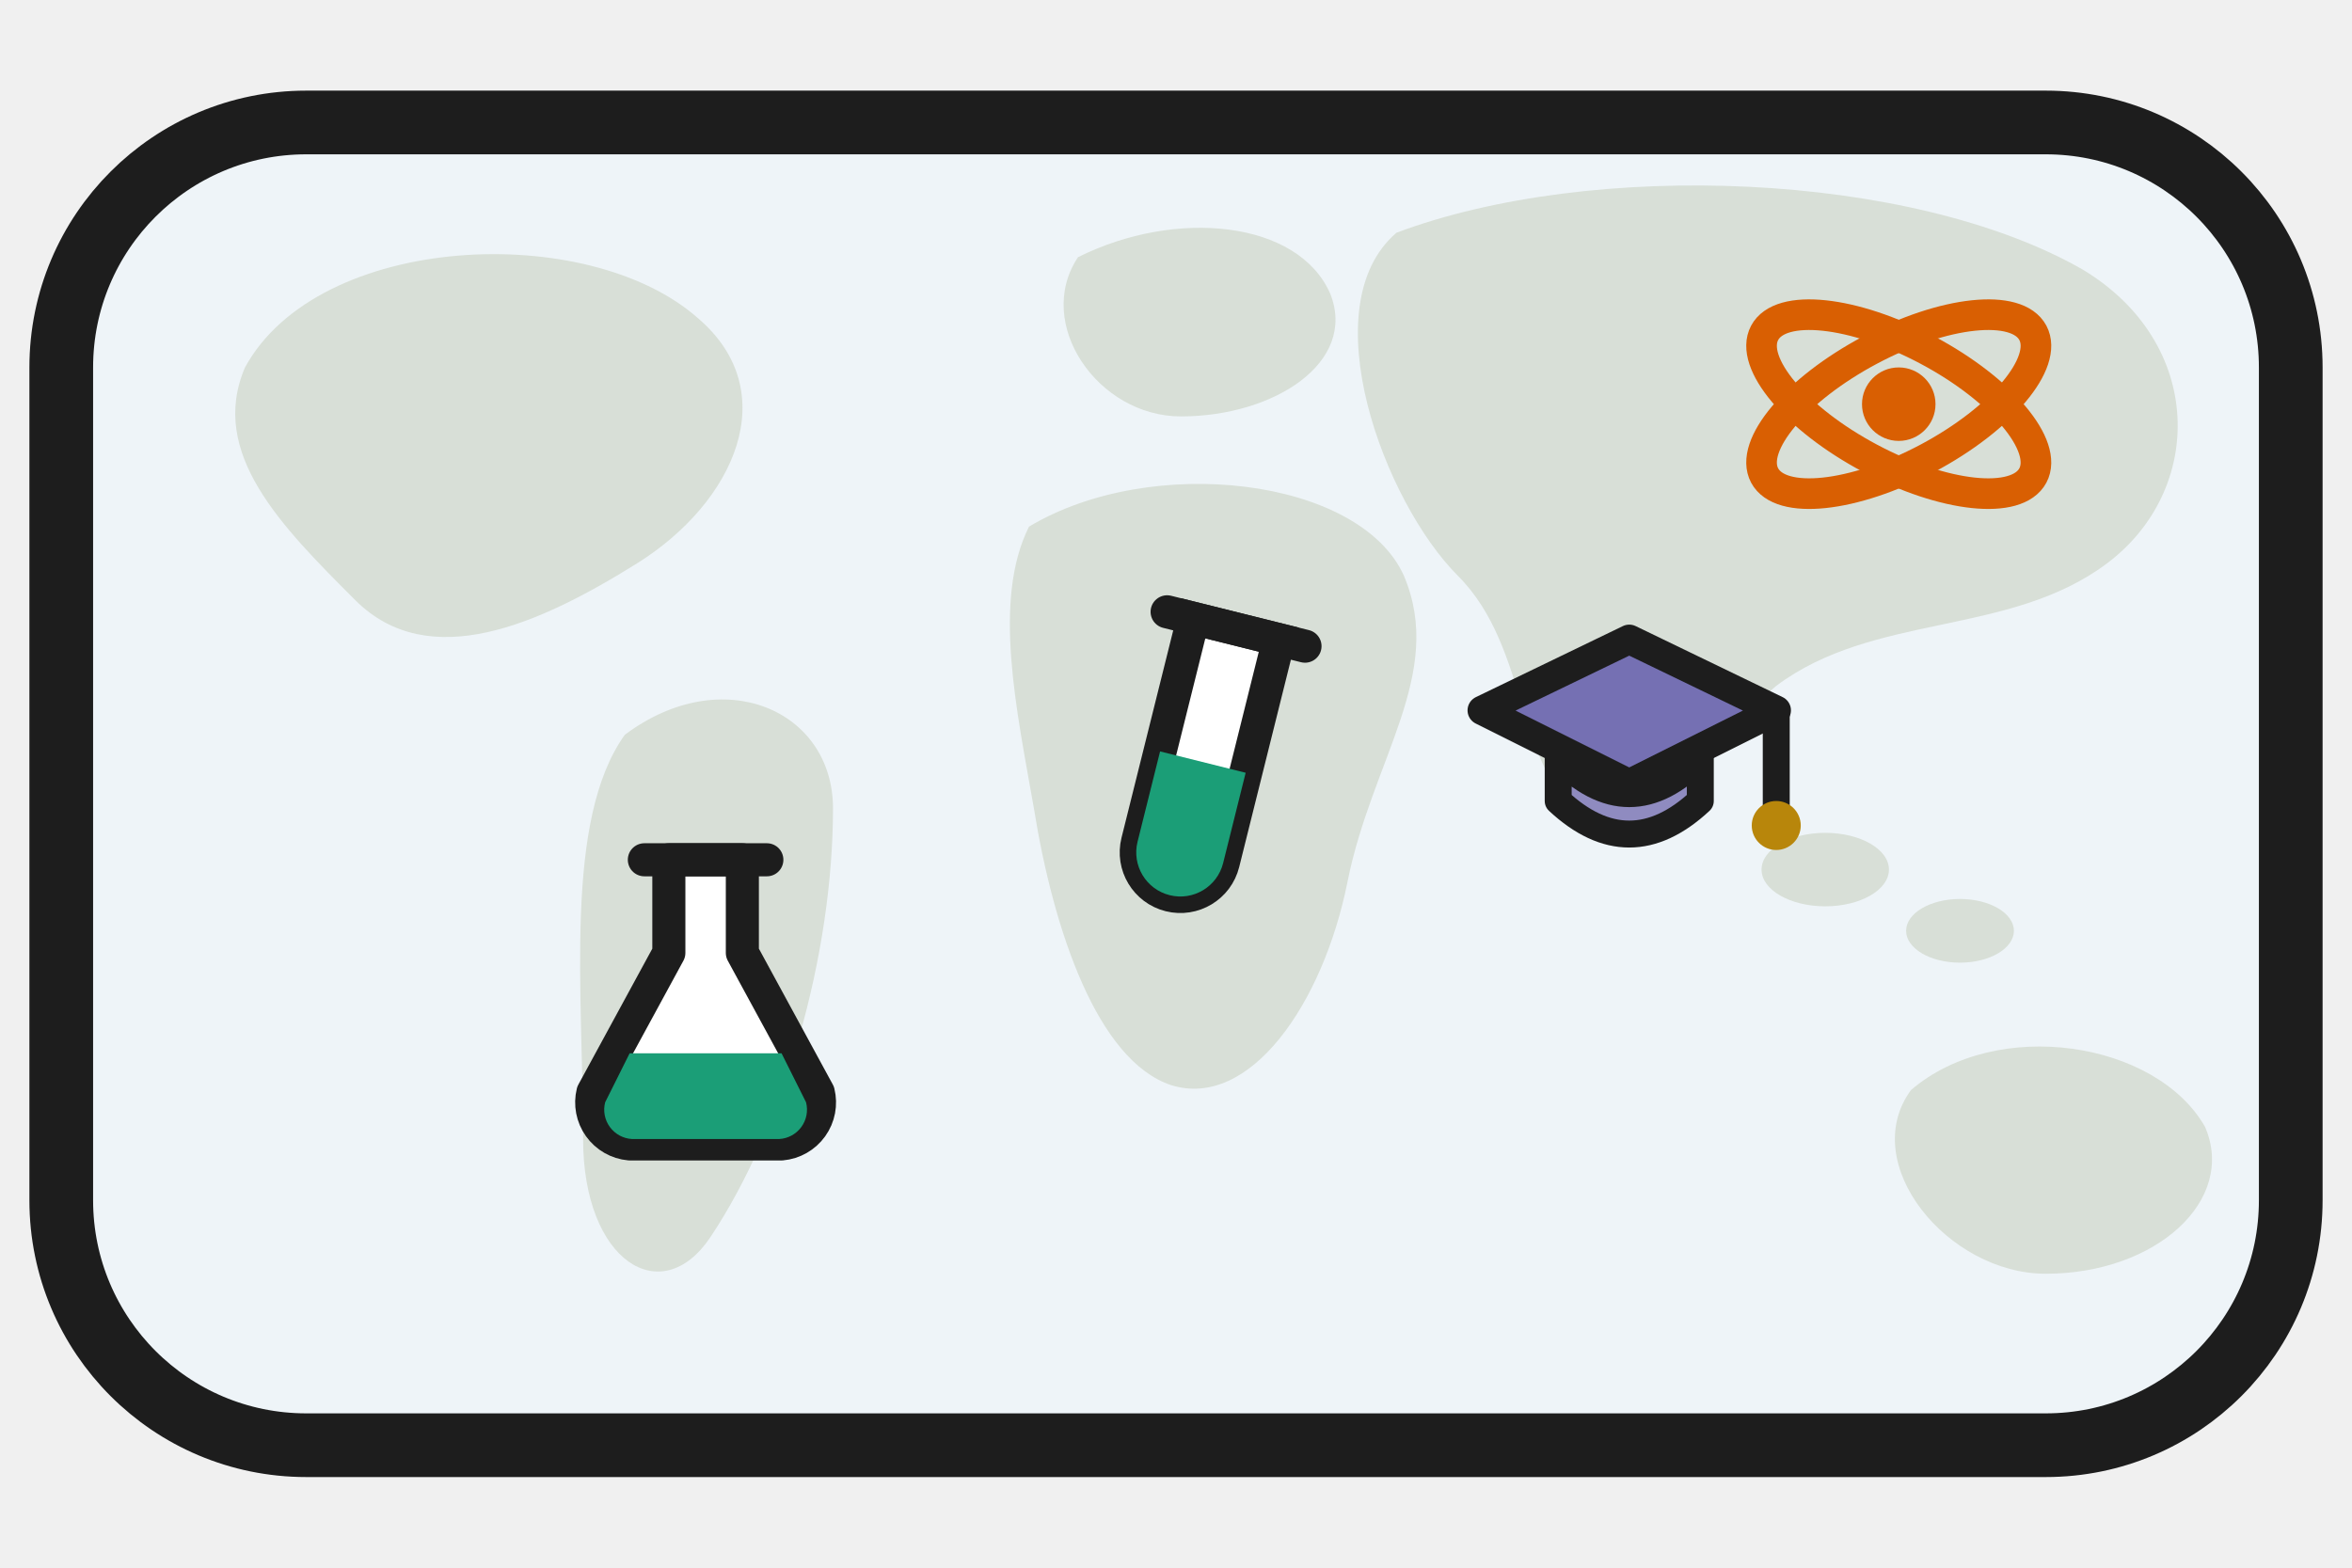
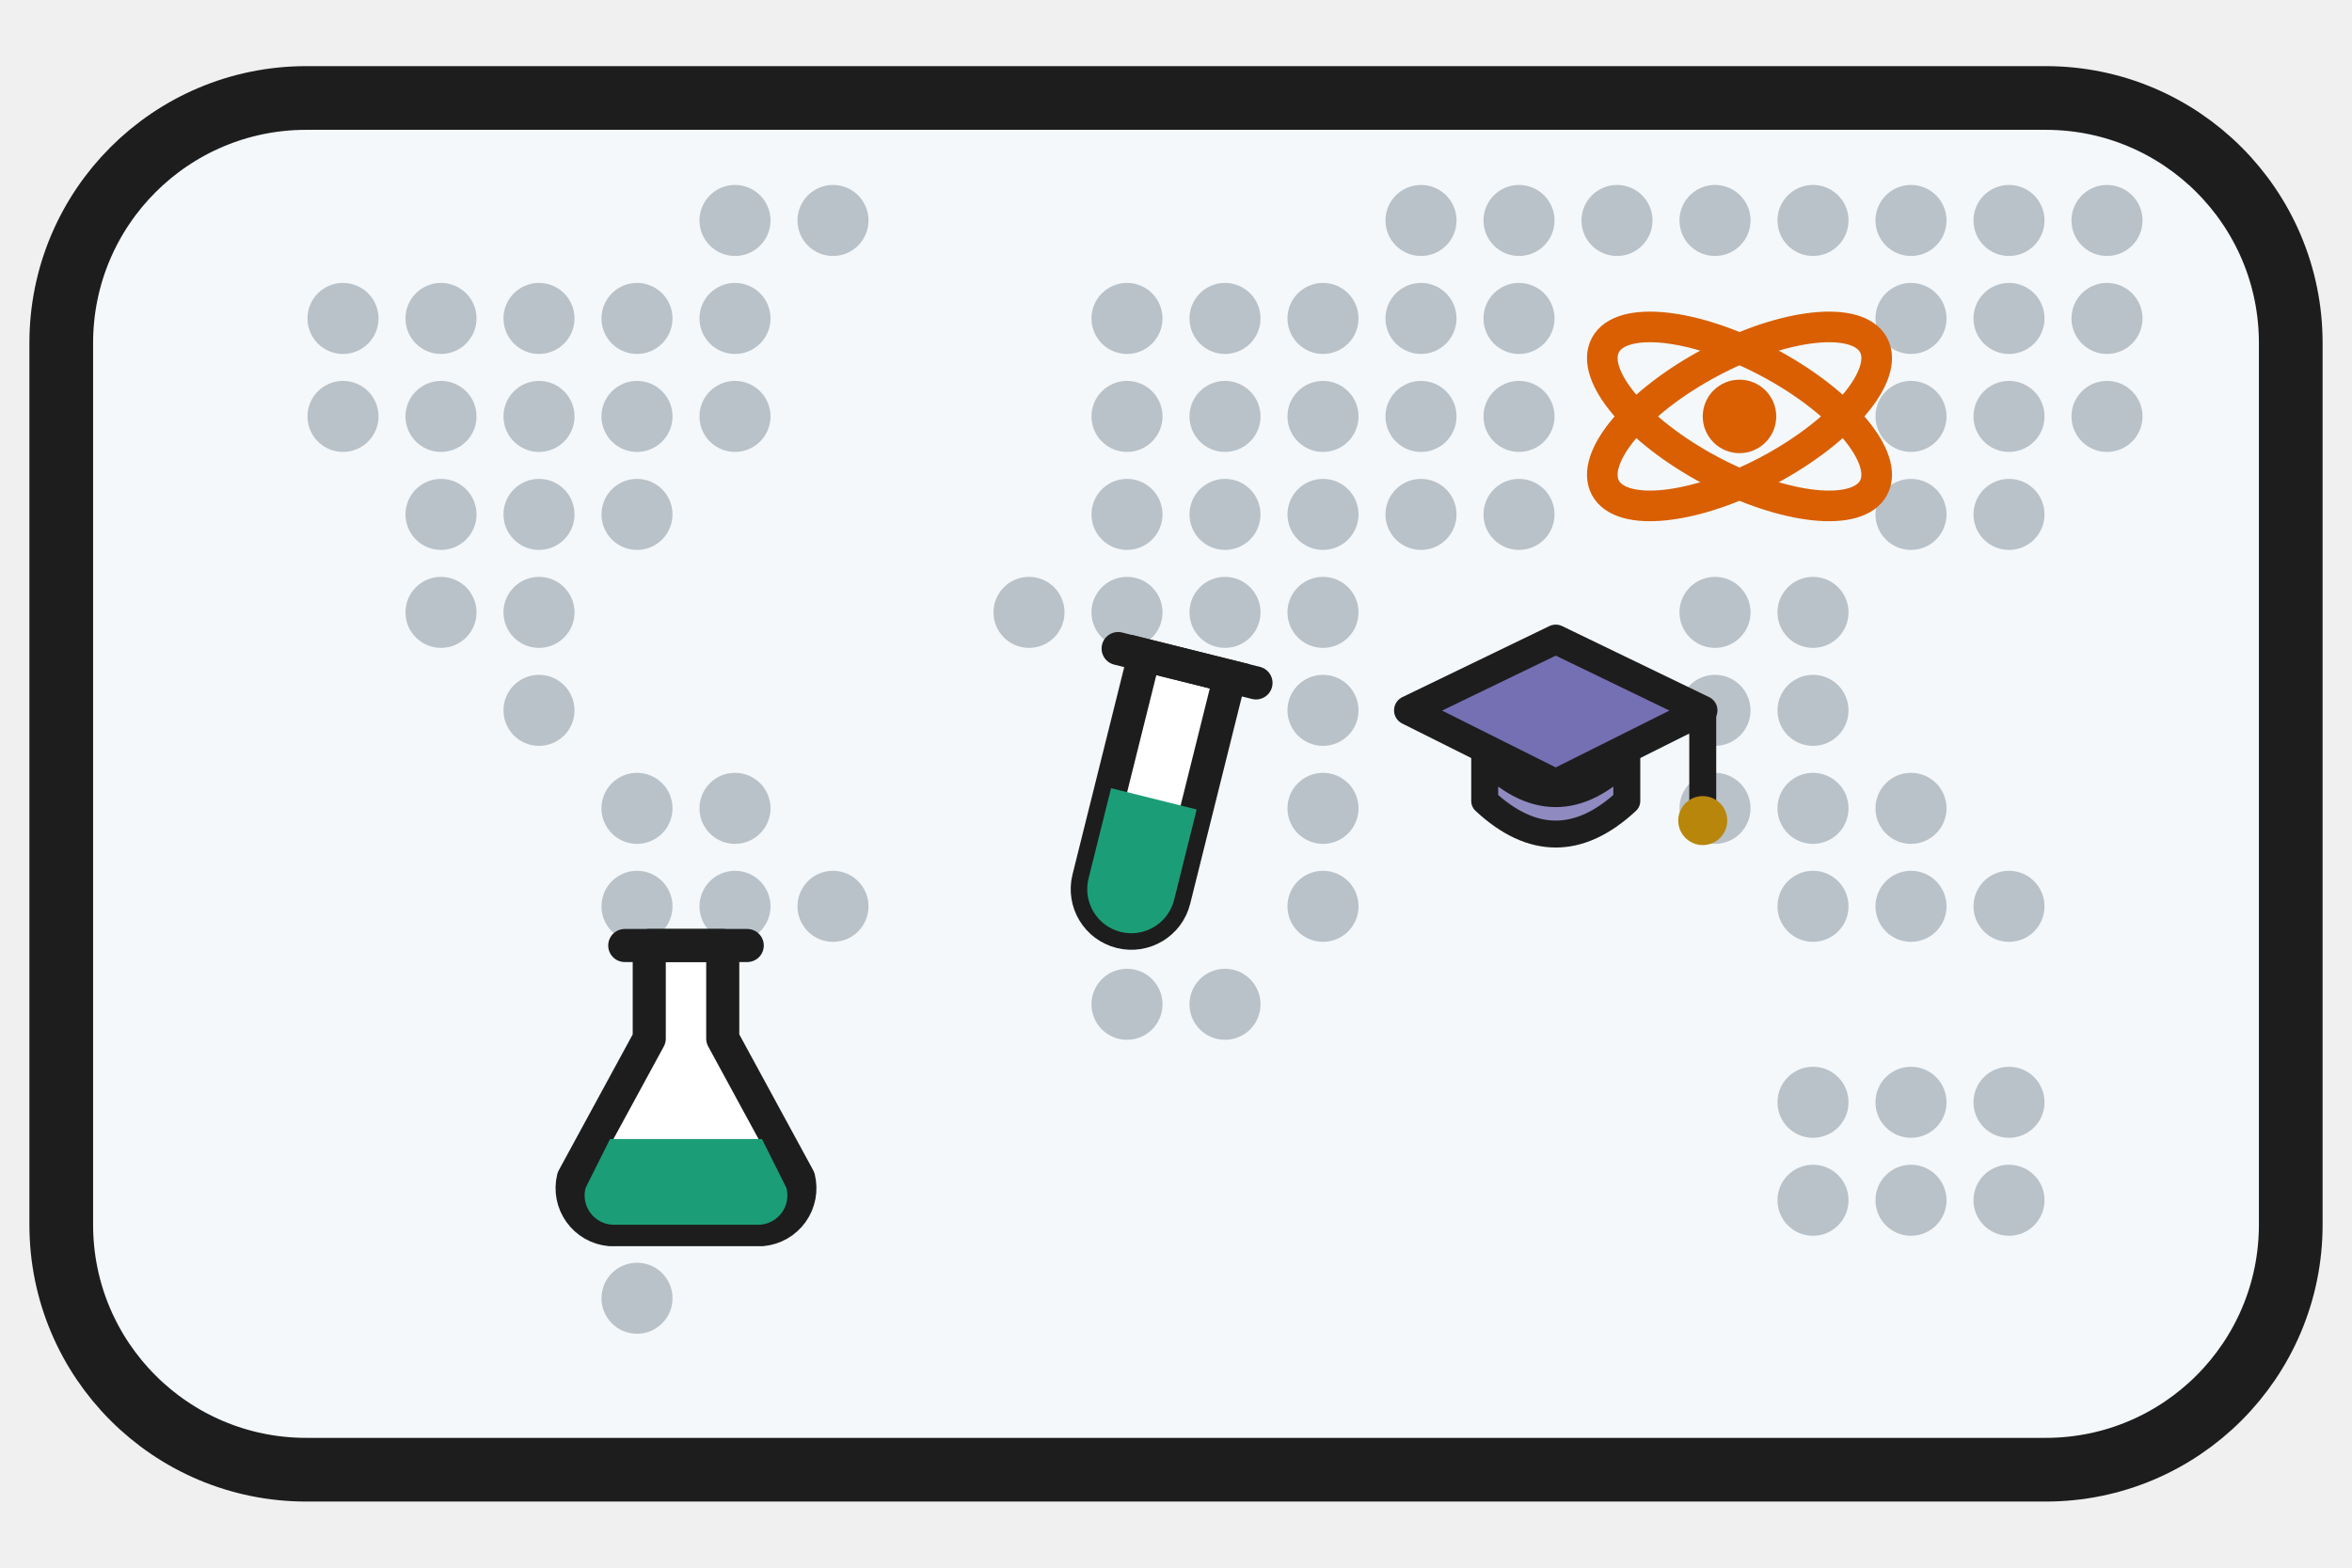
<svg xmlns="http://www.w3.org/2000/svg" viewBox="0 0 96 64" role="img" aria-label="EMDERLT logo — research symbols across the developing world">
-   <rect x="2.5" y="5" width="91" height="54" rx="10" fill="#eef4f8" stroke="#1d1d1d" stroke-width="2.6" />
-   <g fill="#d8dfd7">
-     <path d="M10,15 C13,9.5 24,9 28.5,13 C32,16 30,20.5 26,23 C22,25.5 17.5,27.5 14.5,24.5 C11.5,21.5 8.5,18.5 10,15 Z" />
-     <path d="M25.5,30 C29.5,27 34,29 34,33 C34,39 32,46 29,50.5 C27,53.5 23.8,51.5 23.8,46.5 C23.8,40.5 23,33.5 25.5,30 Z" />
-     <path d="M44,10.5 C48,8.5 53,9 54.3,12 C55.4,14.8 52,17 48.2,17 C44.8,17 42.2,13.2 44,10.5 Z" />
-     <path d="M42,21.5 C47,18.5 55.5,19.5 57.3,23.5 C59,27.5 56,31 55,36 C54,41 51,45.3 47.8,44.3 C44.8,43.3 43,38 42.2,33 C41.5,29 40.5,24.5 42,21.5 Z" />
-     <path d="M57,9.5 C65,6.5 78,7 85,11 C90,14 90,20 86,23 C82,26 76.5,25 72.5,28 C69.5,30.5 68,35.5 64.8,33.5 C61.8,31.5 62.5,26.5 59.5,23.5 C56.5,20.5 53.5,12.5 57,9.5 Z" />
-     <ellipse cx="74.5" cy="35.5" rx="2.6" ry="1.5" />
-     <ellipse cx="80" cy="38" rx="2.2" ry="1.3" />
-     <path d="M78,44.5 C81.5,41.5 88,42.5 90,46 C91.3,49 88,52 83.5,52 C79.5,52 75.8,47.5 78,44.5 Z" />
+   <rect x="2.5" y="4" width="91" height="56" rx="10" fill="#f4f8fb" stroke="#1d1d1d" stroke-width="2.6" />
+   <g fill="#b9c2c9">
+     <circle cx="30" cy="9" r="1.45" />
+     <circle cx="34" cy="9" r="1.45" />
+     <circle cx="58" cy="9" r="1.45" />
+     <circle cx="62" cy="9" r="1.45" />
+     <circle cx="66" cy="9" r="1.45" />
+     <circle cx="70" cy="9" r="1.45" />
+     <circle cx="74" cy="9" r="1.45" />
+     <circle cx="78" cy="9" r="1.45" />
+     <circle cx="82" cy="9" r="1.45" />
+     <circle cx="86" cy="9" r="1.45" />
+     <circle cx="14" cy="13" r="1.45" />
+     <circle cx="18" cy="13" r="1.45" />
+     <circle cx="22" cy="13" r="1.45" />
+     <circle cx="26" cy="13" r="1.45" />
+     <circle cx="30" cy="13" r="1.45" />
+     <circle cx="46" cy="13" r="1.45" />
+     <circle cx="50" cy="13" r="1.45" />
+     <circle cx="54" cy="13" r="1.45" />
+     <circle cx="58" cy="13" r="1.45" />
+     <circle cx="62" cy="13" r="1.45" />
+     <circle cx="78" cy="13" r="1.45" />
+     <circle cx="82" cy="13" r="1.45" />
+     <circle cx="86" cy="13" r="1.45" />
+     <circle cx="14" cy="17" r="1.45" />
+     <circle cx="18" cy="17" r="1.45" />
+     <circle cx="22" cy="17" r="1.45" />
+     <circle cx="26" cy="17" r="1.45" />
+     <circle cx="30" cy="17" r="1.45" />
+     <circle cx="46" cy="17" r="1.45" />
+     <circle cx="50" cy="17" r="1.45" />
+     <circle cx="54" cy="17" r="1.45" />
+     <circle cx="58" cy="17" r="1.45" />
+     <circle cx="62" cy="17" r="1.45" />
+     <circle cx="78" cy="17" r="1.45" />
+     <circle cx="82" cy="17" r="1.45" />
+     <circle cx="86" cy="17" r="1.45" />
+     <circle cx="18" cy="21" r="1.45" />
+     <circle cx="22" cy="21" r="1.45" />
+     <circle cx="26" cy="21" r="1.45" />
+     <circle cx="46" cy="21" r="1.45" />
+     <circle cx="50" cy="21" r="1.45" />
+     <circle cx="54" cy="21" r="1.45" />
+     <circle cx="58" cy="21" r="1.45" />
+     <circle cx="62" cy="21" r="1.45" />
+     <circle cx="78" cy="21" r="1.45" />
+     <circle cx="82" cy="21" r="1.45" />
+     <circle cx="18" cy="25" r="1.45" />
+     <circle cx="22" cy="25" r="1.45" />
+     <circle cx="42" cy="25" r="1.45" />
+     <circle cx="46" cy="25" r="1.45" />
+     <circle cx="50" cy="25" r="1.45" />
+     <circle cx="54" cy="25" r="1.45" />
+     <circle cx="70" cy="25" r="1.45" />
+     <circle cx="74" cy="25" r="1.45" />
+     <circle cx="22" cy="29" r="1.45" />
+     <circle cx="54" cy="29" r="1.45" />
+     <circle cx="70" cy="29" r="1.45" />
+     <circle cx="74" cy="29" r="1.45" />
+     <circle cx="26" cy="33" r="1.45" />
+     <circle cx="30" cy="33" r="1.45" />
+     <circle cx="54" cy="33" r="1.45" />
+     <circle cx="70" cy="33" r="1.45" />
+     <circle cx="74" cy="33" r="1.45" />
+     <circle cx="78" cy="33" r="1.45" />
+     <circle cx="26" cy="37" r="1.45" />
+     <circle cx="30" cy="37" r="1.45" />
+     <circle cx="34" cy="37" r="1.45" />
+     <circle cx="54" cy="37" r="1.45" />
+     <circle cx="74" cy="37" r="1.45" />
+     <circle cx="78" cy="37" r="1.45" />
+     <circle cx="82" cy="37" r="1.45" />
+     <circle cx="46" cy="41" r="1.45" />
+     <circle cx="50" cy="41" r="1.45" />
+     <circle cx="74" cy="45" r="1.45" />
+     <circle cx="78" cy="45" r="1.45" />
+     <circle cx="82" cy="45" r="1.45" />
+     <circle cx="74" cy="49" r="1.45" />
+     <circle cx="78" cy="49" r="1.45" />
+     <circle cx="82" cy="49" r="1.45" />
+     <circle cx="26" cy="53" r="1.45" />
  </g>
-   <g transform="translate(28.8,40.5)">
+   <g transform="translate(28,44)">
    <path d="M-1.5,-5.4 L-1.5,-1.6 L-4.6,4.1 A1.7,1.7 0 0 0 -3.1,6.2 L3.1,6.2 A1.7,1.7 0 0 0 4.6,4.1 L1.5,-1.6 L1.5,-5.4 Z" fill="#fff" stroke="#1d1d1d" stroke-width="1.35" stroke-linejoin="round" />
    <path d="M-3.1,2.5 L3.1,2.5 L4.1,4.5 A1.2,1.2 0 0 1 3,6 L-3,6 A1.2,1.2 0 0 1 -4.1,4.5 Z" fill="#1b9e77" />
    <line x1="-2.5" y1="-5.4" x2="2.5" y2="-5.4" stroke="#1d1d1d" stroke-width="1.35" stroke-linecap="round" />
  </g>
-   <g transform="translate(49,31.5) rotate(14)">
+   <g transform="translate(47,33) rotate(14)">
    <path d="M-1.8,-6 L1.8,-6 L1.8,3.4 A1.8,1.8 0 0 1 -1.8,3.4 Z" fill="#fff" stroke="#1d1d1d" stroke-width="1.35" />
    <path d="M-1.8,-0.4 L1.8,-0.4 L1.8,3.4 A1.8,1.8 0 0 1 -1.8,3.4 Z" fill="#1b9e77" />
    <line x1="-2.9" y1="-6" x2="2.9" y2="-6" stroke="#1d1d1d" stroke-width="1.35" stroke-linecap="round" />
  </g>
-   <g transform="translate(66.5,30.5)">
+   <g transform="translate(63.5,30.5)">
    <path d="M-2.9,0.4 Q0,3.4 2.9,0.4 L2.9,2.2 Q0,4.9 -2.9,2.2 Z" fill="#8f8bc0" stroke="#1d1d1d" stroke-width="1.1" stroke-linejoin="round" />
    <path d="M0,-4.4 L6,-1.5 L0,1.5 L-6,-1.5 Z" fill="#7570b3" stroke="#1d1d1d" stroke-width="1.2" stroke-linejoin="round" />
-     <path d="M6,-1.5 L6,2.4" stroke="#1d1d1d" stroke-width="1.1" stroke-linecap="round" fill="none" />
-     <circle cx="6" cy="3.2" r="1" fill="#b8860b" />
+     <path d="M6,-1.5 L6,2.2" stroke="#1d1d1d" stroke-width="1.1" stroke-linecap="round" fill="none" />
+     <circle cx="6" cy="3" r="1" fill="#b8860b" />
  </g>
-   <g transform="translate(77.5,16.5)">
+   <g transform="translate(71,17)">
    <g fill="none" stroke="#d95f02" stroke-width="1.25">
      <ellipse rx="6.2" ry="2.5" transform="rotate(28)" />
      <ellipse rx="6.2" ry="2.5" transform="rotate(-28)" />
    </g>
    <circle r="1.5" fill="#d95f02" />
  </g>
</svg>
